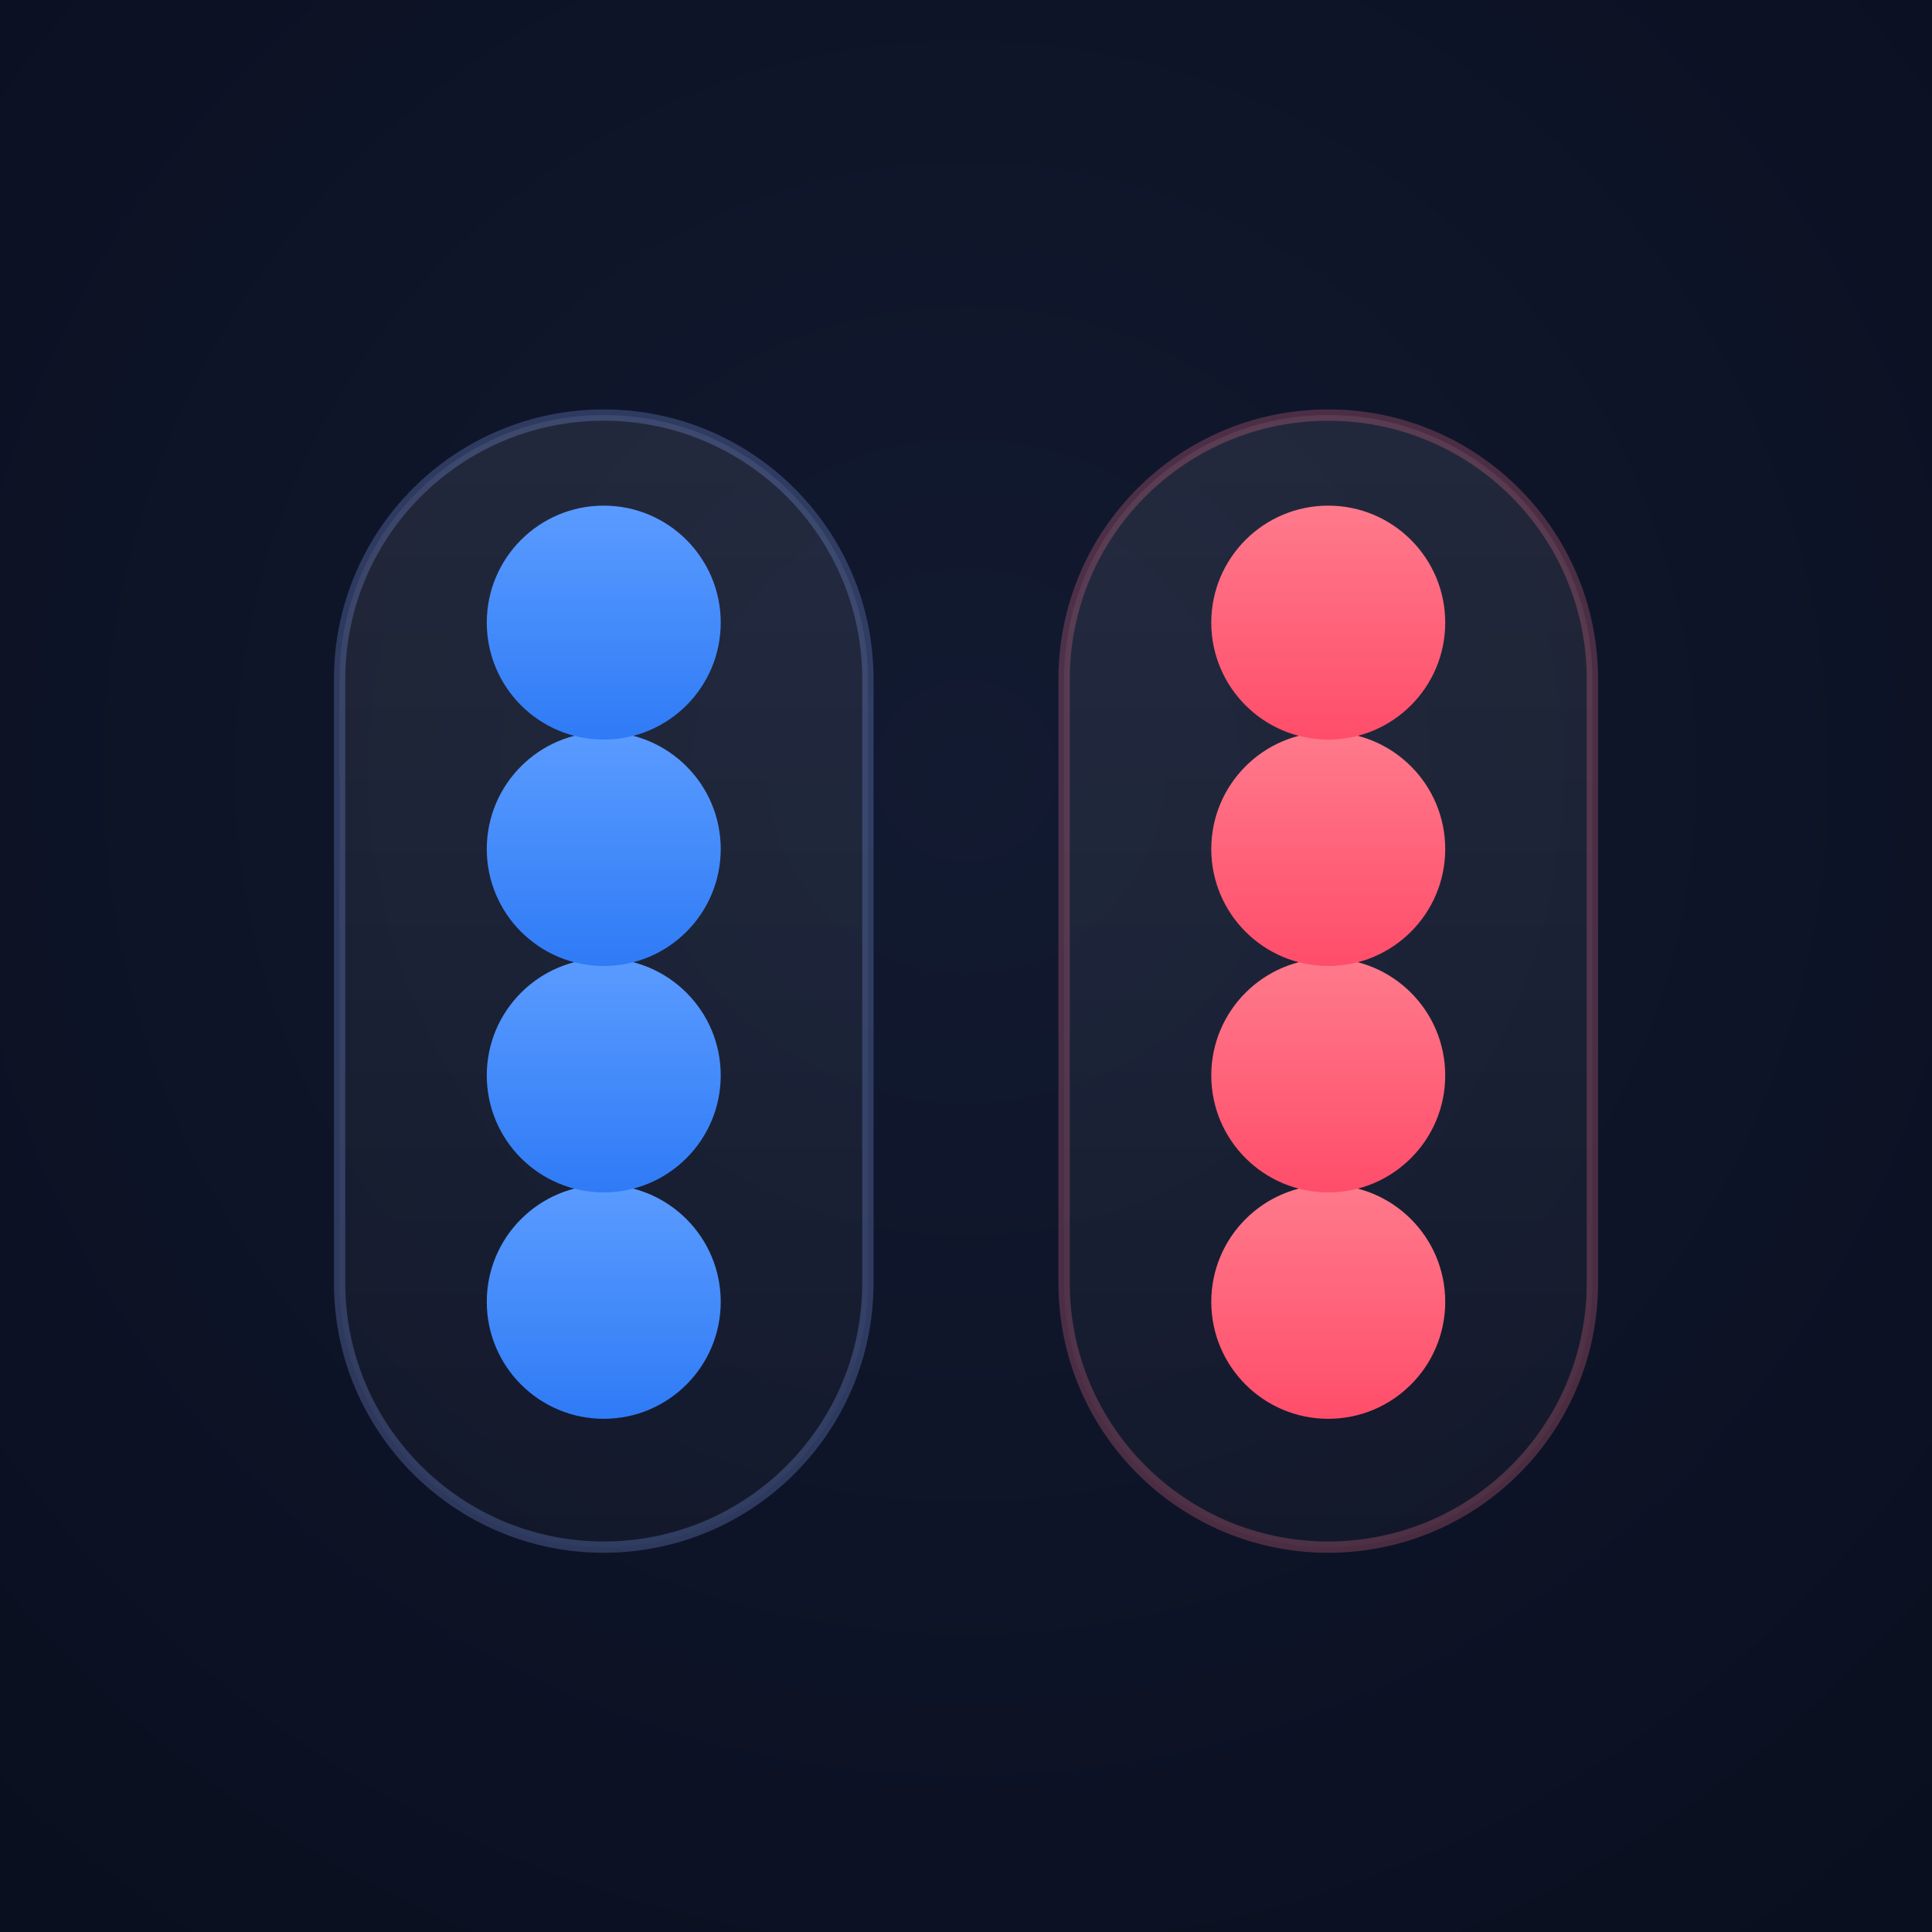
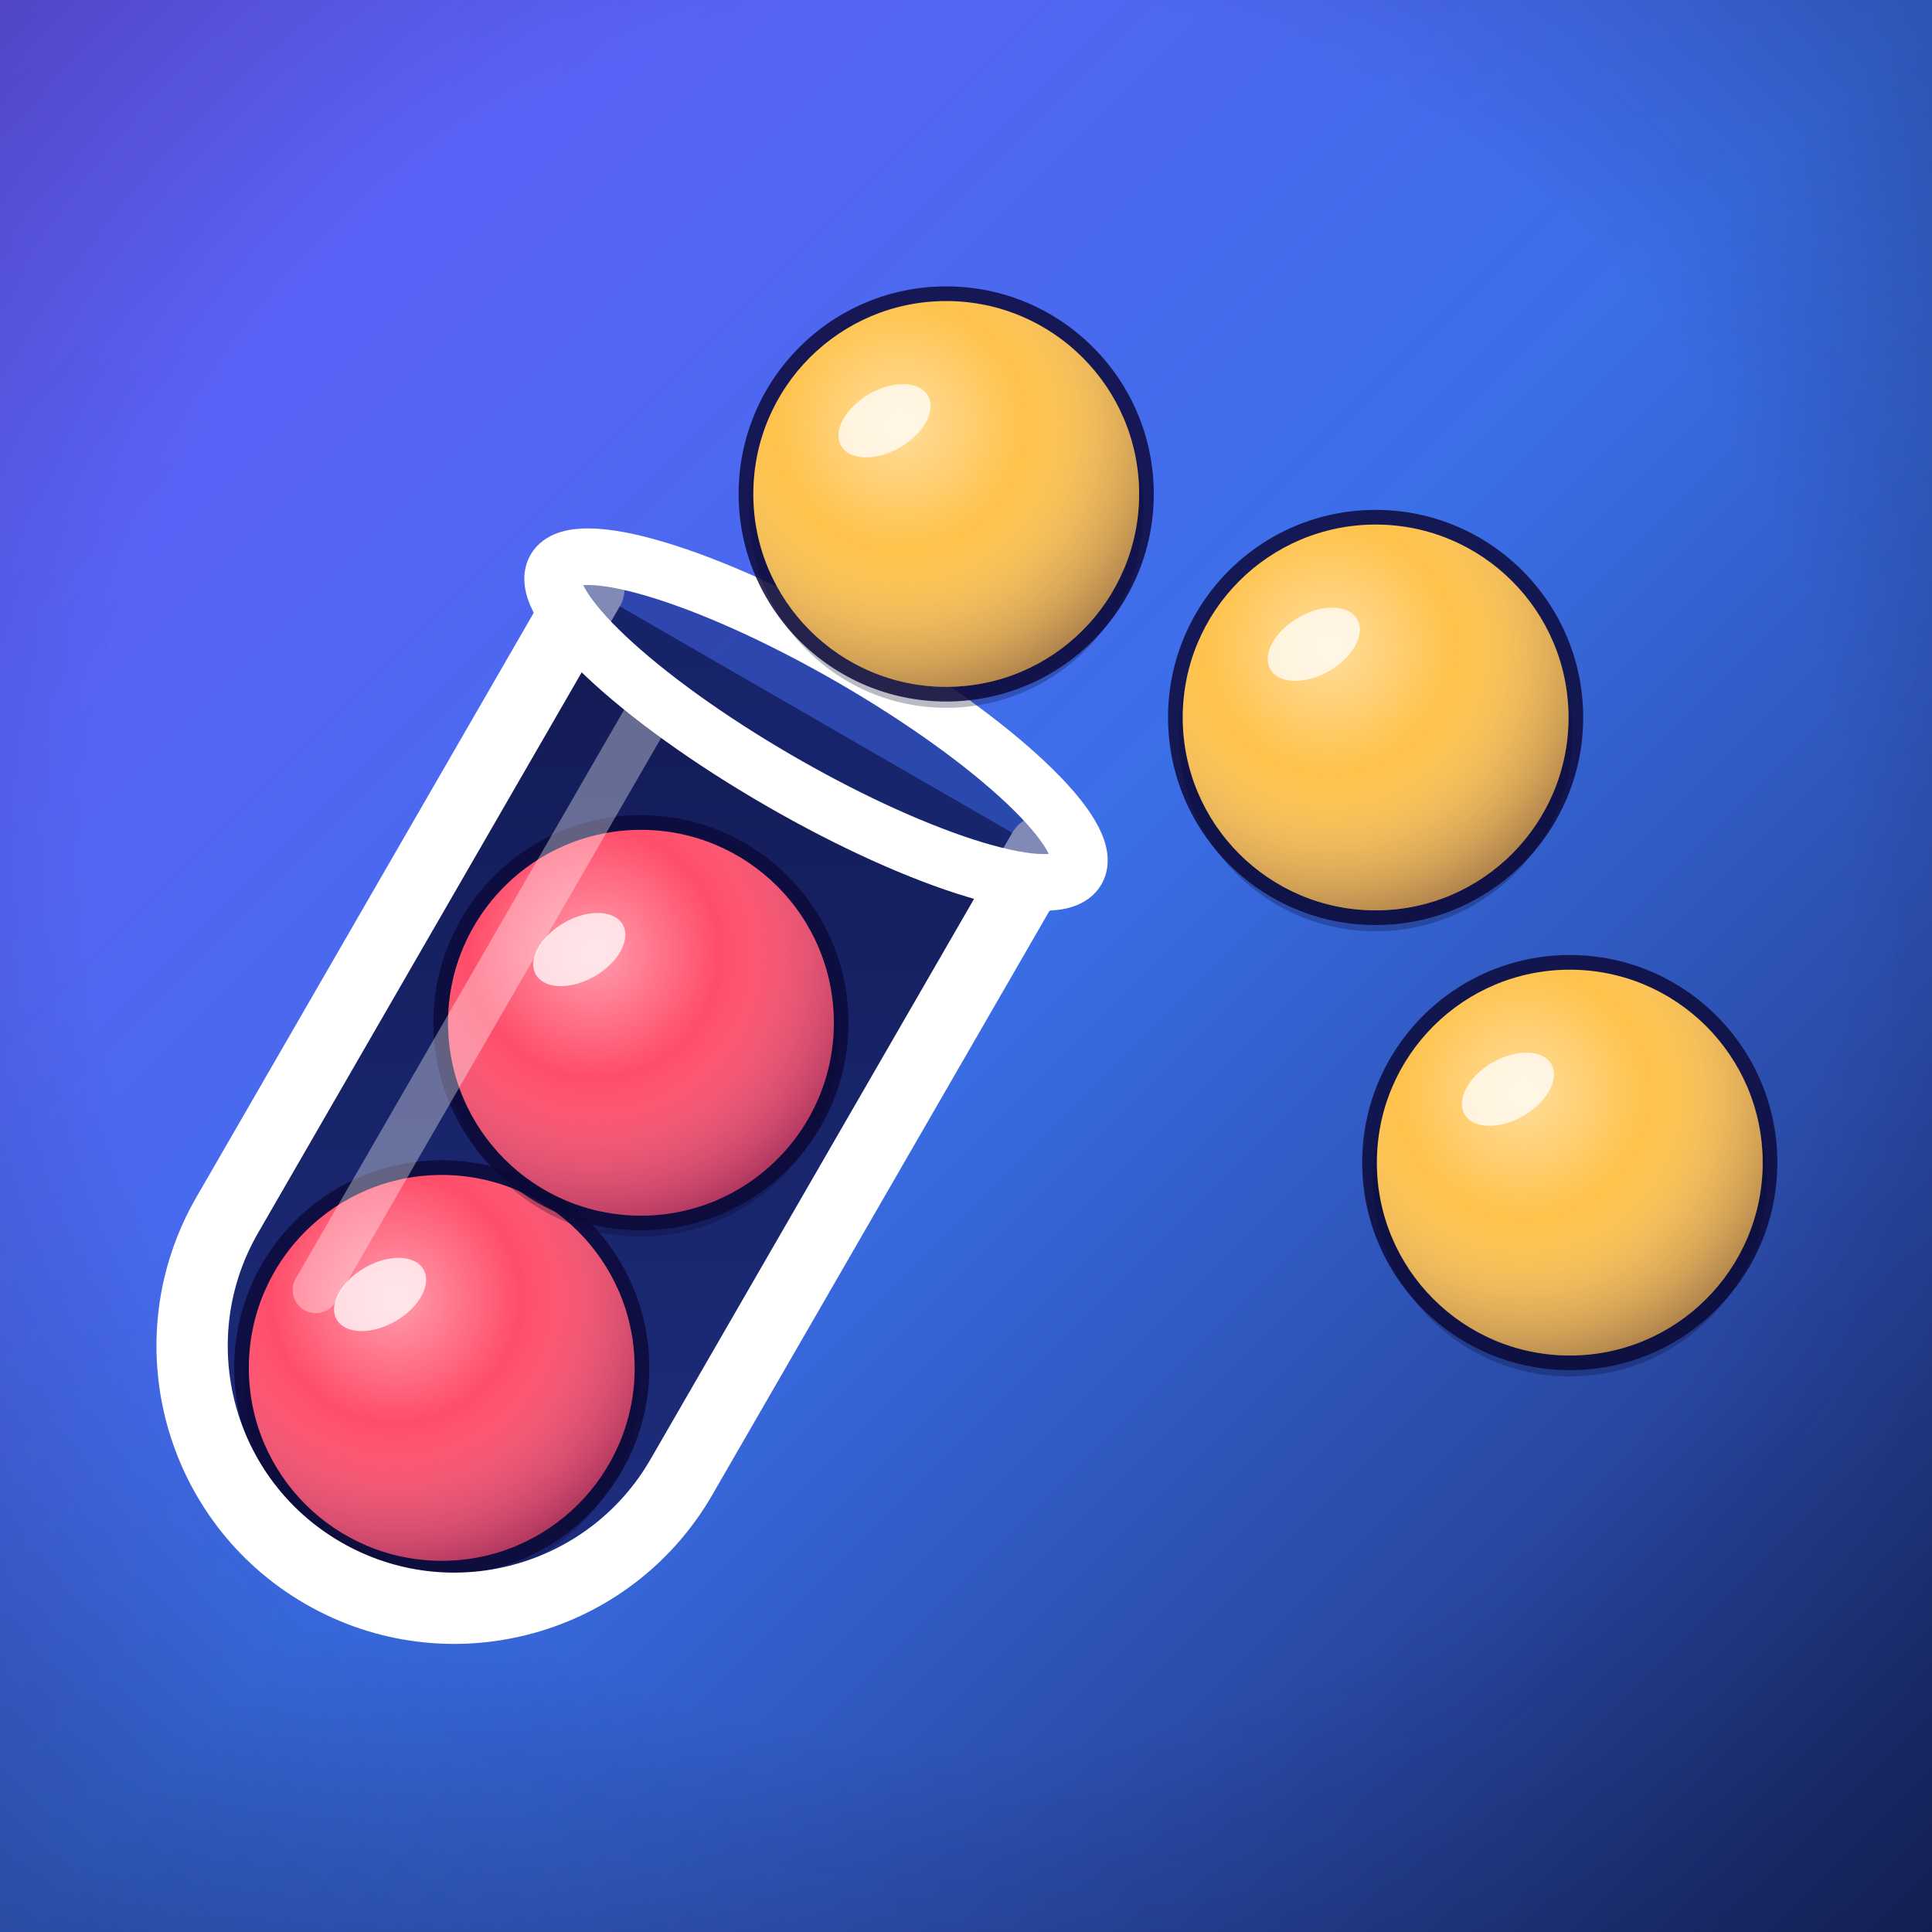
<svg xmlns="http://www.w3.org/2000/svg" viewBox="0 0 1024 1024" width="1024" height="1024">
  <defs>
-     <radialGradient id="bg" cx="50%" cy="40%" r="75%">
-       <stop offset="0%" stop-color="#121A31" />
-       <stop offset="100%" stop-color="#0A0F1F" />
+     <linearGradient id="glassg" x1="0" y1="0" x2="0" y2="1">
+       <stop offset="0" stop-color="#121A52" />
+       <stop offset="1" stop-color="#1E2E80" />
+     </linearGradient>
+     <linearGradient id="bg" x1="0" y1="0" x2="1" y2="1">
+       <stop offset="0" stop-color="#6A5CFF" />
+       <stop offset="0.5" stop-color="#3B6FE8" />
+       <stop offset="1" stop-color="#1A2A6C" />
+     </linearGradient>
+     <radialGradient id="shine" cx="0.38" cy="0.32" r="0.72">
+       <stop offset="0" stop-color="#FFFFFF" stop-opacity="0.45" />
+       <stop offset="0.45" stop-color="#FFFFFF" stop-opacity="0" />
+       <stop offset="1" stop-color="#1A0B4A" stop-opacity="0.35" />
    </radialGradient>
-     <linearGradient id="blueBall" x1="0" y1="0" x2="0" y2="1">
-       <stop offset="0%" stop-color="#5A9BFF" />
-       <stop offset="100%" stop-color="#2F7BF6" />
-     </linearGradient>
-     <linearGradient id="redBall" x1="0" y1="0" x2="0" y2="1">
-       <stop offset="0%" stop-color="#FF7A8C" />
-       <stop offset="100%" stop-color="#FF4D6A" />
-     </linearGradient>
-     <linearGradient id="tubeGlass" x1="0" y1="0" x2="0" y2="1">
-       <stop offset="0%" stop-color="rgba(255,255,255,0.08)" />
-       <stop offset="100%" stop-color="rgba(255,255,255,0.02)" />
-     </linearGradient>
+     <radialGradient id="glow" gradientUnits="userSpaceOnUse" cx="784" cy="356" r="420">
+       <stop offset="0" stop-color="#9CC2FF" stop-opacity="0.0" />
+       <stop offset="1" stop-color="#9CC2FF" stop-opacity="0" />
+     </radialGradient>
+     <radialGradient id="vig" cx="0.5" cy="0.45" r="0.75">
+       <stop offset="0.6" stop-color="#05061A" stop-opacity="0" />
+       <stop offset="1" stop-color="#05061A" stop-opacity="0.35" />
+     </radialGradient>
  </defs>
  <rect width="1024" height="1024" fill="url(#bg)" />
-   <rect width="1024" height="1024" fill="url(#bg)" rx="0" />
-   <g transform="translate(180, 220)">
-     <rect x="0" y="0" width="280" height="600" rx="140" ry="140" fill="url(#tubeGlass)" stroke="rgba(140,170,255,0.25)" stroke-width="6" />
-     <circle cx="140" cy="470" r="62" fill="url(#blueBall)" />
-     <circle cx="140" cy="350" r="62" fill="url(#blueBall)" />
-     <circle cx="140" cy="230" r="62" fill="url(#blueBall)" />
-     <circle cx="140" cy="110" r="62" fill="url(#blueBall)" />
-   </g>
-   <g transform="translate(564, 220)">
-     <rect x="0" y="0" width="280" height="600" rx="140" ry="140" fill="url(#tubeGlass)" stroke="rgba(255,120,150,0.25)" stroke-width="6" />
-     <circle cx="140" cy="470" r="62" fill="url(#redBall)" />
-     <circle cx="140" cy="350" r="62" fill="url(#redBall)" />
-     <circle cx="140" cy="230" r="62" fill="url(#redBall)" />
-     <circle cx="140" cy="110" r="62" fill="url(#redBall)" />
+   <rect width="1024" height="1024" fill="url(#vig)" />
+   <g transform="translate(-142.6 -14.8) scale(1.1113)">
+     <path d="M409.2 294.0 L236.7 592.8 A125.0 125.0 0 0 0 453.3 717.8 L625.8 419.0 Z" fill="url(#glassg)" />
+     <circle cx="339.0" cy="665.7" r="99" fill="#0E0A3A" fill-opacity="0.85" />
+     <circle cx="339.0" cy="665.7" r="94" fill="#0A0830" fill-opacity="0.28" transform="translate(0 8)" />
+     <circle cx="339.0" cy="665.7" r="92" fill="#FF4D6A" />
+     <circle cx="339.0" cy="665.7" r="92" fill="url(#shine)" />
+     <ellipse cx="309.6" cy="630.7" rx="23.9" ry="14.7" fill="#FFFFFF" fill-opacity="0.75" transform="rotate(-30 309.6 630.7)" />
+     <circle cx="434.0" cy="501.1" r="99" fill="#0E0A3A" fill-opacity="0.85" />
+     <circle cx="434.0" cy="501.1" r="94" fill="#0A0830" fill-opacity="0.28" transform="translate(0 8)" />
+     <circle cx="434.0" cy="501.1" r="92" fill="#FF4D6A" />
+     <circle cx="434.0" cy="501.1" r="92" fill="url(#shine)" />
+     <ellipse cx="404.6" cy="466.2" rx="23.9" ry="14.7" fill="#FFFFFF" fill-opacity="0.75" transform="rotate(-30 404.6 466.2)" />
+     <path d="M409.2 294.0 L236.7 592.8 A125.0 125.0 0 0 0 453.3 717.8 L625.8 419.0" fill="none" stroke="#FFFFFF" stroke-width="34" stroke-linecap="round" stroke-linejoin="round" />
+     <path d="M436.4 355.8 L278.9 628.6" stroke="#FFFFFF" stroke-opacity="0.35" stroke-width="22" stroke-linecap="round" />
+     <ellipse cx="517.5" cy="356.5" rx="143.7" ry="34.0" transform="rotate(30.00 517.5 356.5)" fill="#1B2A7A" fill-opacity="0.55" stroke="#FFFFFF" stroke-width="27" />
+     <circle cx="579.6" cy="248.9" r="99" fill="#0E0A3A" fill-opacity="0.85" />
+     <circle cx="579.6" cy="248.9" r="94" fill="#0A0830" fill-opacity="0.28" transform="translate(0 8)" />
+     <circle cx="579.6" cy="248.9" r="92" fill="#FFC24B" />
+     <circle cx="579.6" cy="248.9" r="92" fill="url(#shine)" />
+     <ellipse cx="550.2" cy="214.0" rx="23.9" ry="14.7" fill="#FFFFFF" fill-opacity="0.75" transform="rotate(-30 550.2 214.0)" />
+     <circle cx="784.4" cy="355.5" r="99" fill="#0E0A3A" fill-opacity="0.85" />
+     <circle cx="784.4" cy="355.5" r="94" fill="#0A0830" fill-opacity="0.28" transform="translate(0 8)" />
+     <circle cx="784.4" cy="355.5" r="92" fill="#FFC24B" />
+     <circle cx="784.4" cy="355.5" r="92" fill="url(#shine)" />
+     <ellipse cx="754.9" cy="320.6" rx="23.9" ry="14.7" fill="#FFFFFF" fill-opacity="0.75" transform="rotate(-30 754.9 320.6)" />
+     <circle cx="877.0" cy="567.8" r="99" fill="#0E0A3A" fill-opacity="0.85" />
+     <circle cx="877.0" cy="567.8" r="94" fill="#0A0830" fill-opacity="0.28" transform="translate(0 8)" />
+     <circle cx="877.0" cy="567.8" r="92" fill="#FFC24B" />
+     <circle cx="877.0" cy="567.8" r="92" fill="url(#shine)" />
+     <ellipse cx="847.5" cy="532.8" rx="23.9" ry="14.7" fill="#FFFFFF" fill-opacity="0.75" transform="rotate(-30 847.5 532.8)" />
  </g>
</svg>
